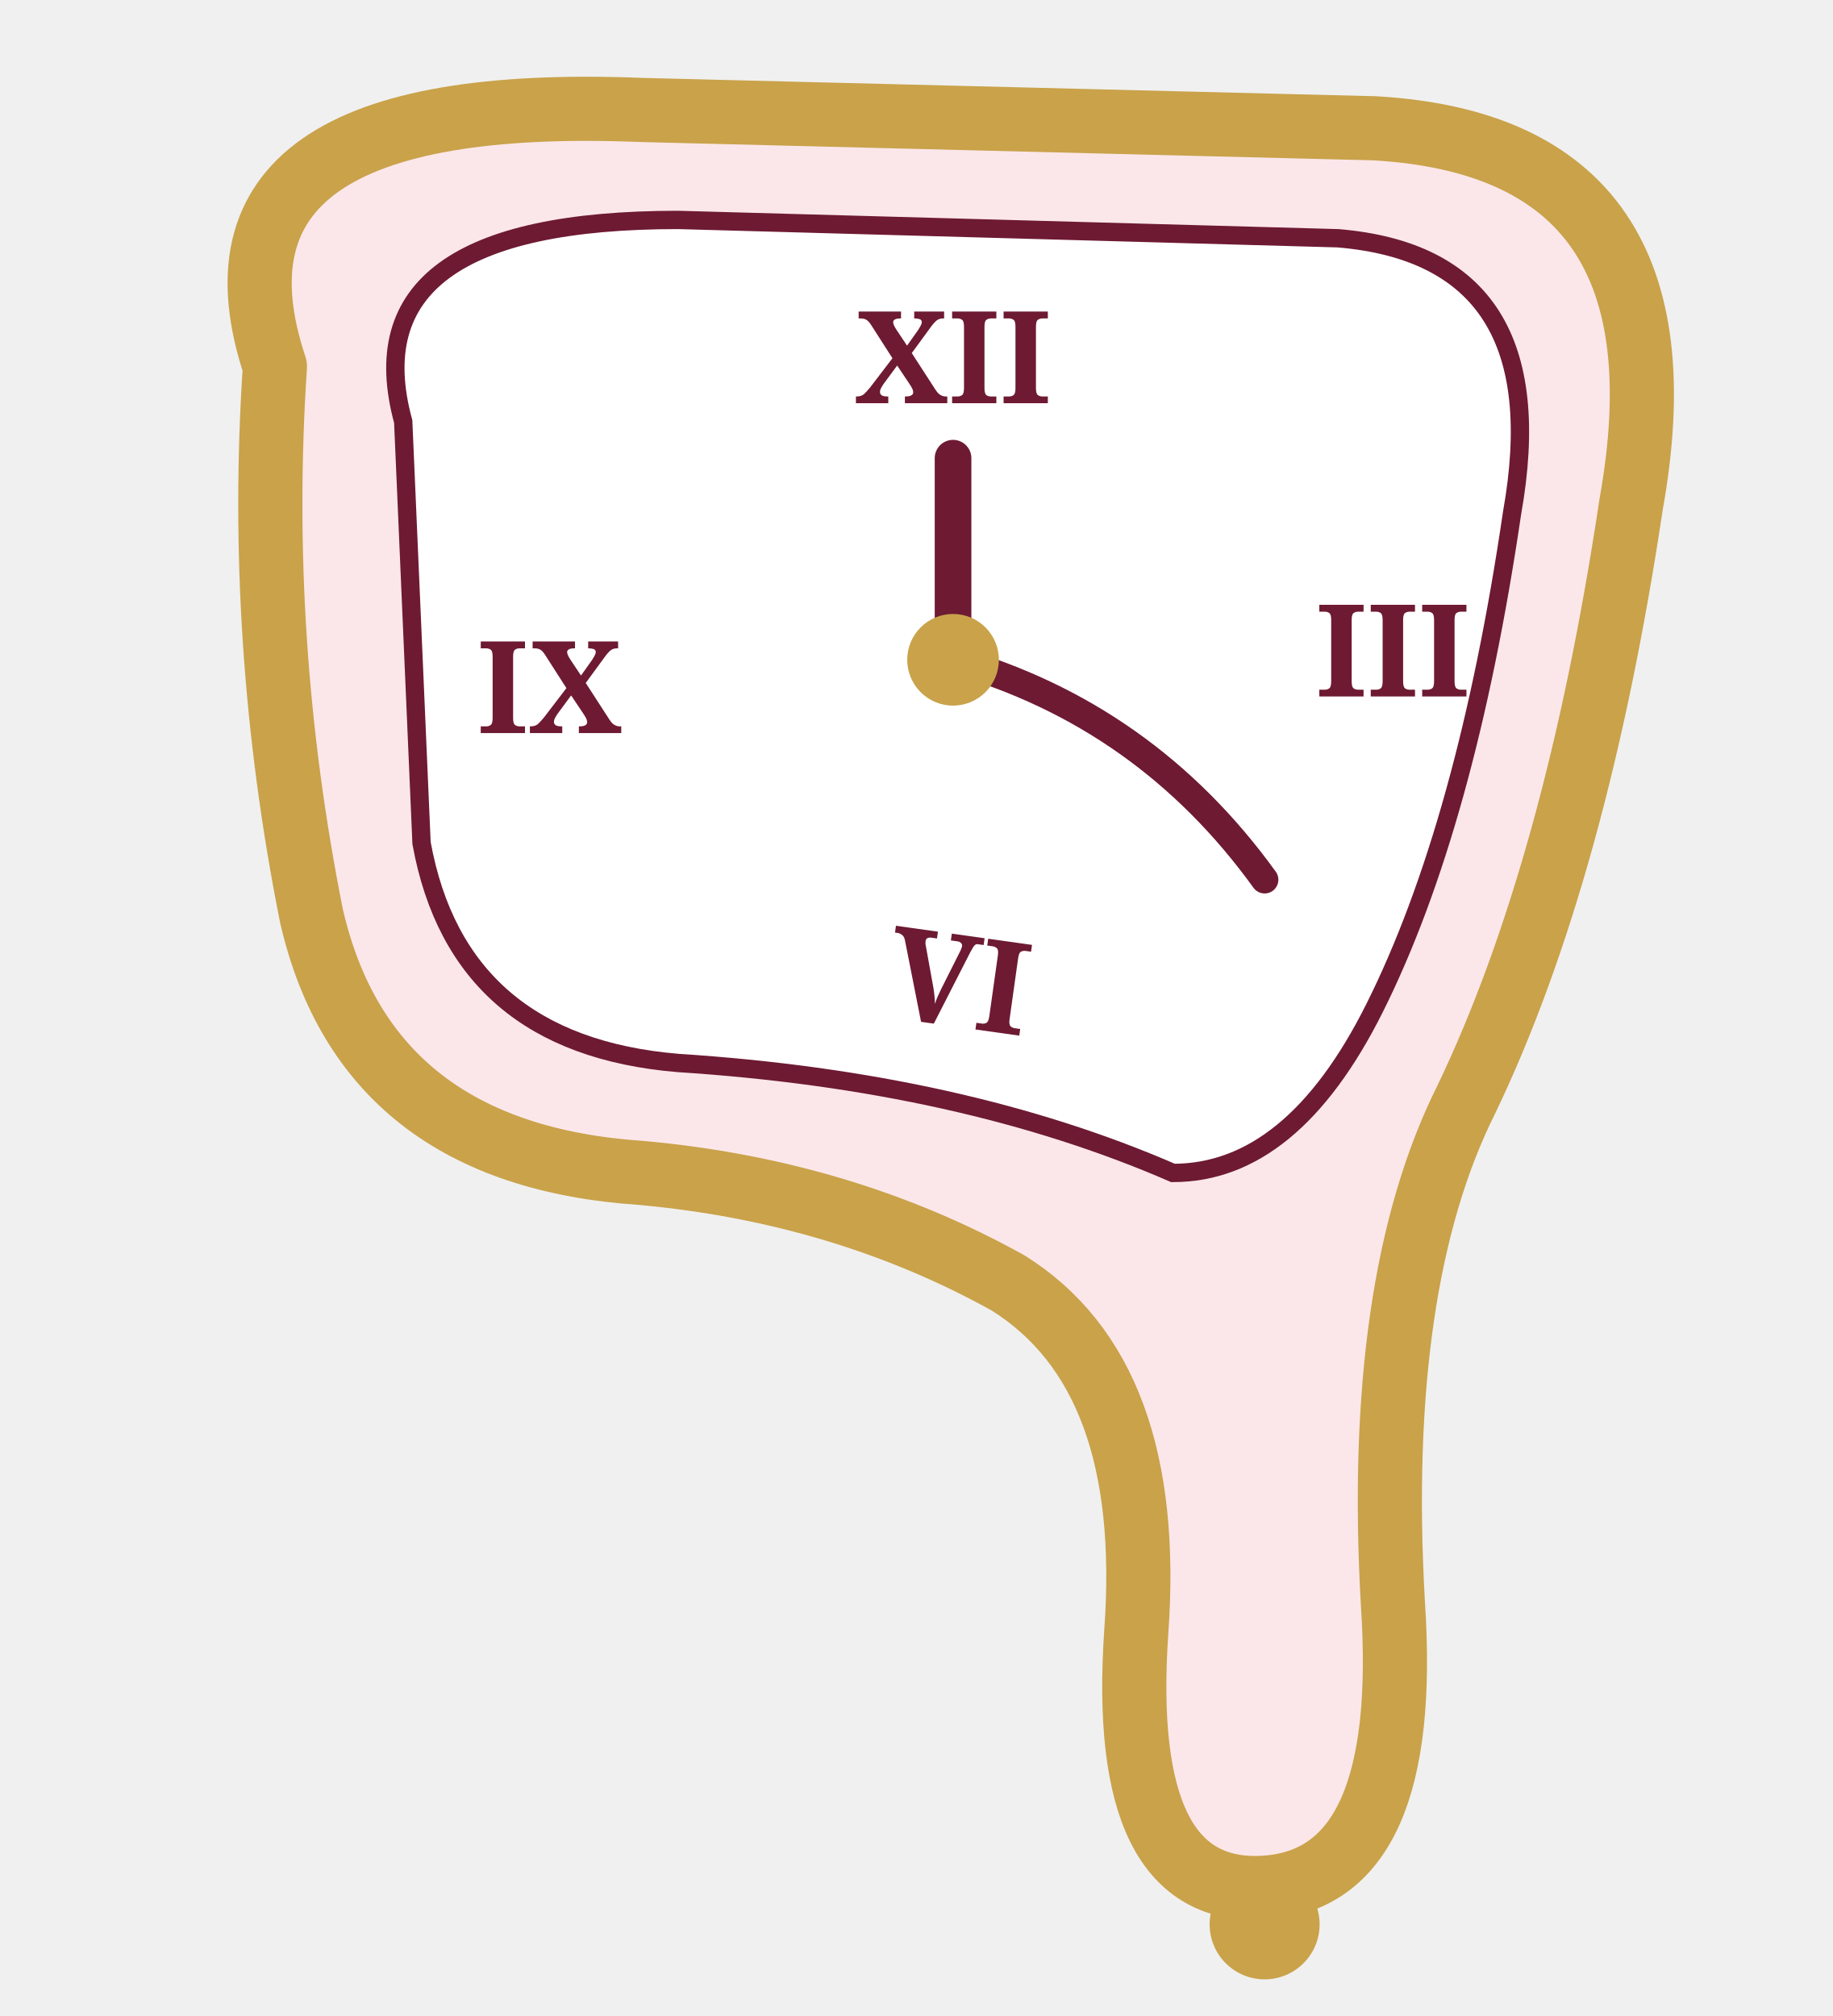
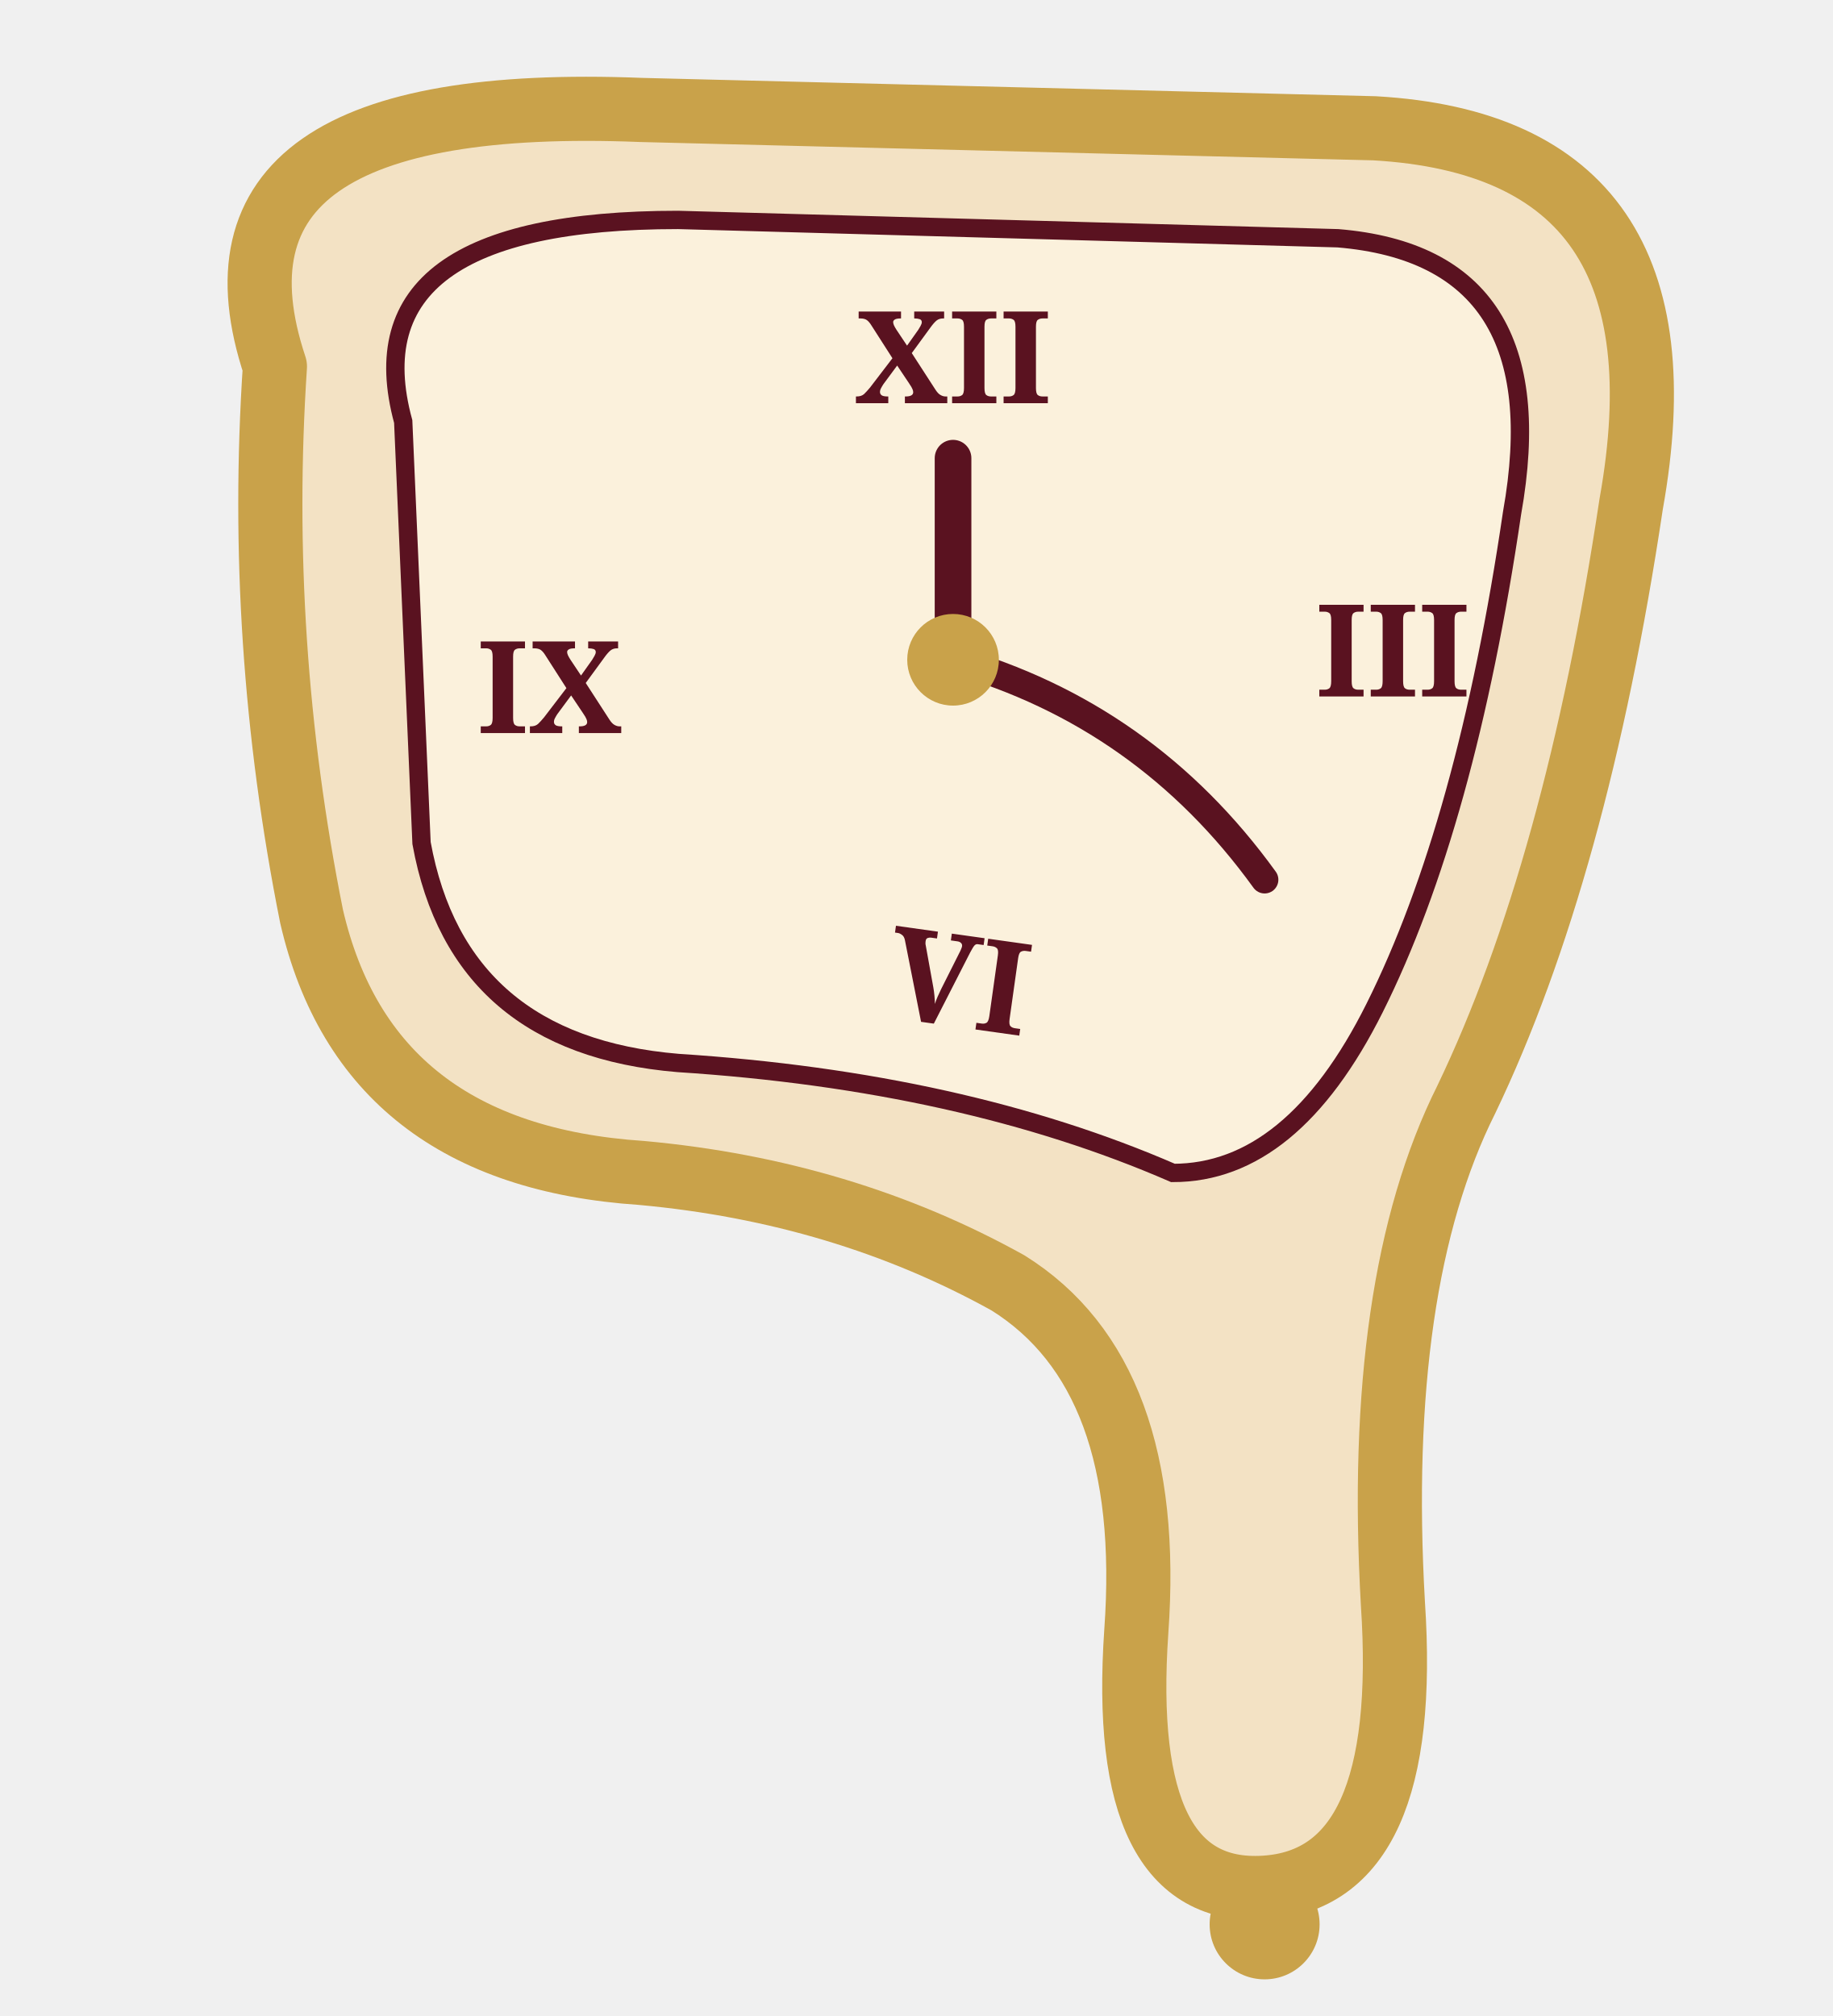
<svg xmlns="http://www.w3.org/2000/svg" viewBox="0 0 200 220">
-   <path d="M30 40 Q20 10 70 12 L150 14 Q185 16 178 55 Q172 95 160 120 Q150 140 152 175 Q154 205 138 206 Q122 207 124 178 Q126 150 110 140 Q92 130 70 128 Q40 126 34 100 Q28 70 30 40 Z" fill="#fbe7ea" stroke="#c9a24a" stroke-width="7" stroke-linejoin="round" />
-   <path d="M44 46 Q38 24 74 24 L146 26 Q170 28 165 56 Q160 90 150 110 Q141 128 128 128 Q105 118 74 116 Q50 114 46 92 Z" fill="#fff" stroke="#6e1a33" stroke-width="2" />
-   <g fill="#6e1a33" font-family="Georgia, serif" font-size="14" font-weight="700" text-anchor="middle">
+   <path d="M30 40 Q20 10 70 12 L150 14 Q185 16 178 55 Q172 95 160 120 Q150 140 152 175 Q154 205 138 206 Q122 207 124 178 Q126 150 110 140 Q92 130 70 128 Q40 126 34 100 Q28 70 30 40 Z" fill="#f3e2c4" stroke="#c9a24a" stroke-width="7" stroke-linejoin="round" />
+   <path d="M44 46 Q38 24 74 24 L146 26 Q170 28 165 56 Q160 90 150 110 Q141 128 128 128 Q105 118 74 116 Q50 114 46 92 Z" fill="#fbf1dc" stroke="#5a1220" stroke-width="2" />
+   <g fill="#5a1220" font-family="Georgia, serif" font-size="14" font-weight="700" text-anchor="middle">
    <text x="104" y="44">XII</text>
    <text x="152" y="76">III</text>
    <text x="104" y="112" transform="rotate(8 104 112)">VI</text>
    <text x="60" y="80">IX</text>
  </g>
-   <line x1="104" y1="72" x2="104" y2="50" stroke="#6e1a33" stroke-width="4" stroke-linecap="round" />
-   <path d="M104 72 Q125 78 138 96" fill="none" stroke="#6e1a33" stroke-width="3" stroke-linecap="round" />
+   <line x1="104" y1="72" x2="104" y2="50" stroke="#5a1220" stroke-width="4" stroke-linecap="round" />
+   <path d="M104 72 Q125 78 138 96" fill="none" stroke="#5a1220" stroke-width="3" stroke-linecap="round" />
  <circle cx="104" cy="72" r="5" fill="#c9a24a" />
  <circle cx="138" cy="210" r="6" fill="#c9a24a" />
</svg>
